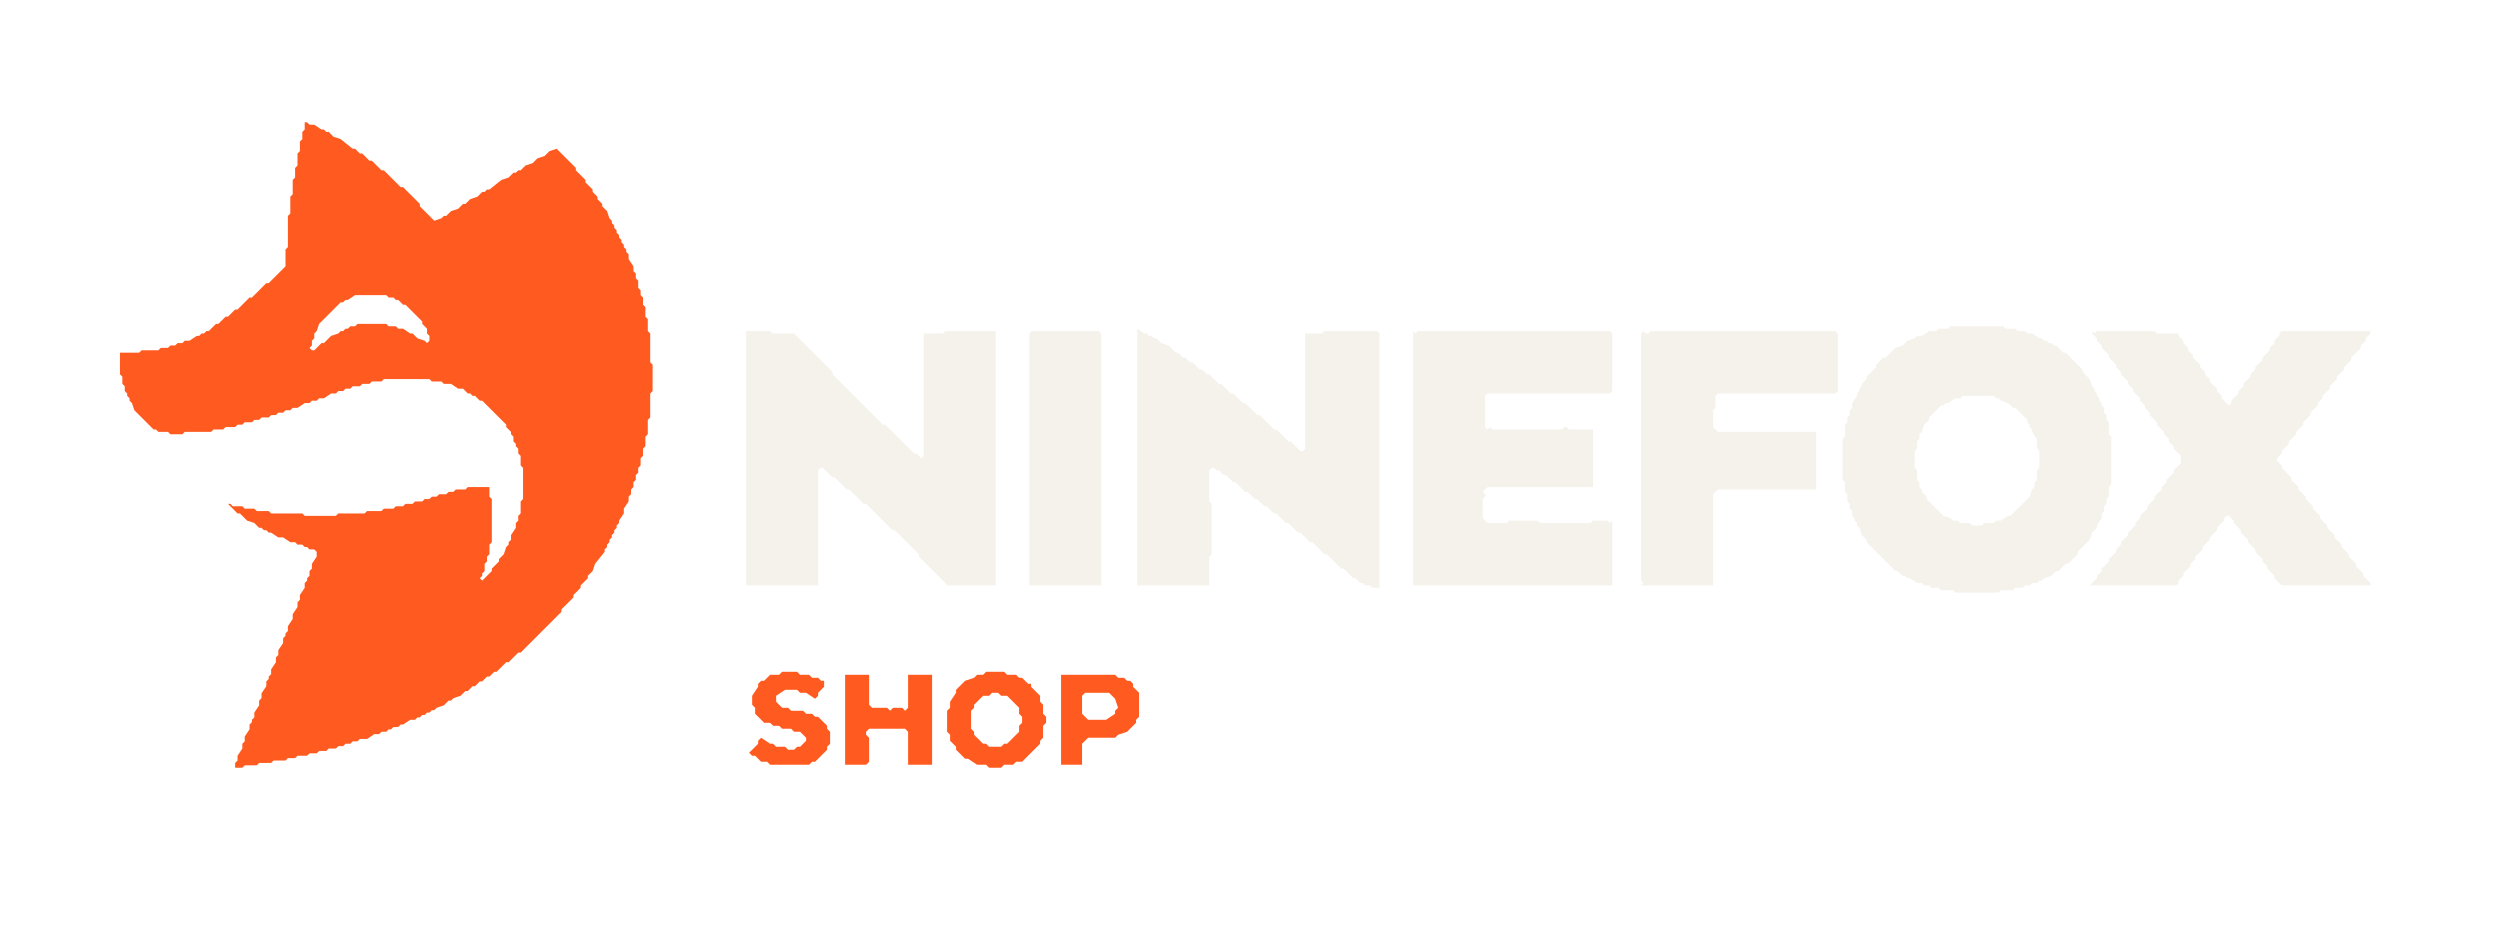
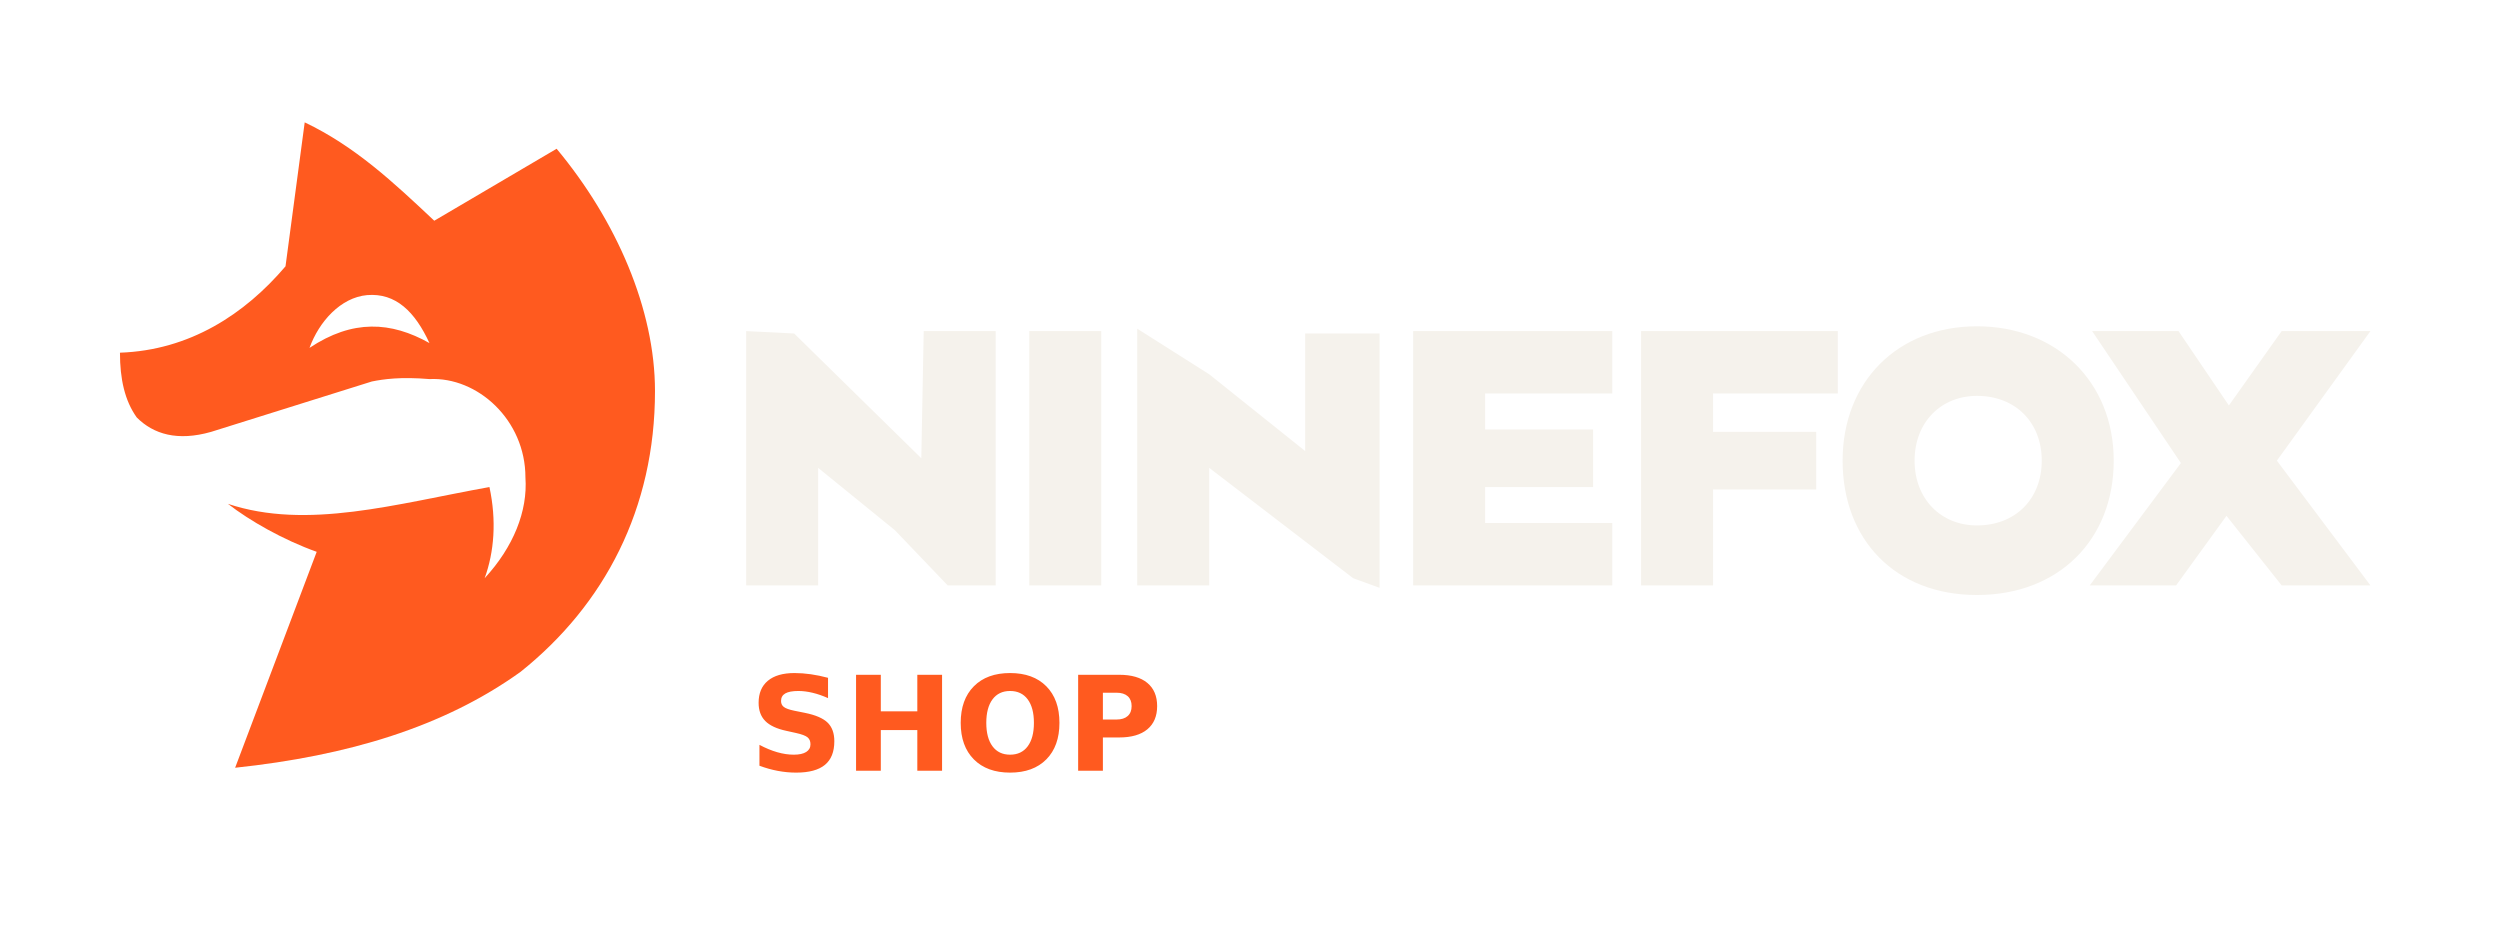
<svg xmlns="http://www.w3.org/2000/svg" width="1042" height="393" viewBox="0 0 1042 393" role="img" aria-label="ninefox-shop-negativa">
-   <path fill="#FF5A1F" fill-rule="evenodd" d="M184,14 L181,15 L179,17 L176,18 L174,20 L171,21 L169,23 L168,23 L167,24 L166,24 L164,26 L161,27 L156,31 L155,31 L154,32 L153,32 L151,34 L148,35 L146,37 L145,37 L143,39 L140,40 L138,42 L137,42 L136,43 L133,44 L127,38 L127,37 L120,30 L119,30 L112,23 L111,23 L107,19 L106,19 L103,16 L102,16 L100,14 L99,14 L94,10 L91,9 L89,7 L88,7 L87,6 L86,6 L83,4 L81,4 L80,3 L79,3 L79,6 L78,7 L78,10 L77,11 L77,15 L76,16 L76,21 L75,22 L75,26 L74,27 L74,33 L73,34 L73,41 L72,42 L72,55 L71,56 L71,63 L64,70 L63,70 L57,76 L56,76 L51,81 L50,81 L47,84 L46,84 L43,87 L42,87 L39,90 L38,90 L37,91 L36,91 L35,92 L34,92 L31,94 L29,94 L28,95 L26,95 L25,96 L23,96 L22,97 L19,97 L18,98 L11,98 L10,99 L2,99 L2,108 L3,109 L3,112 L4,113 L4,115 L5,116 L5,117 L6,118 L6,119 L7,120 L8,123 L16,131 L17,131 L18,132 L22,132 L23,133 L28,133 L29,132 L40,132 L41,131 L45,131 L46,130 L50,130 L51,129 L53,129 L54,128 L57,128 L58,127 L60,127 L61,126 L64,126 L65,125 L67,125 L68,124 L70,124 L71,123 L73,123 L74,122 L76,122 L79,120 L81,120 L82,119 L84,119 L85,118 L87,118 L90,116 L92,116 L93,115 L95,115 L96,114 L98,114 L99,113 L102,113 L103,112 L106,112 L107,111 L111,111 L112,110 L131,110 L132,111 L136,111 L137,112 L140,112 L143,114 L145,114 L147,116 L148,116 L149,117 L150,117 L152,119 L153,119 L163,129 L163,130 L165,132 L165,133 L166,134 L166,136 L167,137 L167,138 L168,139 L168,141 L169,142 L169,146 L170,147 L170,160 L169,161 L169,166 L168,167 L168,169 L167,170 L167,172 L165,175 L165,177 L164,178 L164,179 L163,180 L162,183 L160,185 L160,186 L157,189 L157,190 L154,193 L153,192 L153,191 L154,190 L154,187 L155,186 L155,184 L156,183 L156,179 L157,178 L157,160 L156,159 L156,155 L147,155 L146,156 L142,156 L141,157 L139,157 L138,158 L135,158 L134,159 L132,159 L131,160 L129,160 L128,161 L125,161 L124,162 L121,162 L120,163 L117,163 L116,164 L112,164 L111,165 L105,165 L104,166 L93,166 L92,167 L79,167 L78,166 L65,166 L64,165 L59,165 L58,164 L54,164 L53,163 L49,163 L48,162 L47,162 L51,166 L52,166 L55,169 L58,170 L60,172 L61,172 L62,173 L63,173 L64,174 L65,174 L68,176 L70,176 L73,178 L75,178 L76,179 L78,179 L79,180 L80,180 L81,181 L83,181 L84,182 L84,184 L82,187 L82,189 L81,190 L81,192 L80,193 L80,194 L79,195 L79,197 L77,200 L77,202 L76,203 L76,205 L74,208 L74,210 L72,213 L72,215 L71,216 L71,217 L70,218 L70,220 L68,223 L68,225 L67,226 L67,228 L65,231 L65,233 L64,234 L64,235 L63,236 L63,238 L61,241 L61,243 L60,244 L60,246 L58,249 L58,251 L57,252 L57,253 L56,254 L56,256 L54,259 L54,261 L53,262 L53,264 L51,267 L51,269 L50,270 L50,272 L53,272 L54,271 L59,271 L60,270 L65,270 L66,269 L71,269 L72,268 L75,268 L76,267 L80,267 L81,266 L84,266 L85,265 L88,265 L89,264 L92,264 L93,263 L95,263 L96,262 L98,262 L99,261 L101,261 L102,260 L105,260 L108,258 L110,258 L111,257 L113,257 L114,256 L115,256 L116,255 L118,255 L119,254 L120,254 L123,252 L125,252 L126,251 L127,251 L128,250 L129,250 L130,249 L131,249 L132,248 L133,248 L134,247 L137,246 L139,244 L140,244 L141,243 L144,242 L146,240 L147,240 L149,238 L150,238 L152,236 L153,236 L155,234 L156,234 L158,232 L159,232 L163,228 L164,228 L168,224 L169,224 L186,207 L186,206 L191,201 L191,200 L194,197 L194,196 L197,193 L197,192 L199,190 L200,187 L204,182 L204,181 L205,180 L205,179 L206,178 L206,177 L207,176 L207,175 L208,174 L208,173 L209,172 L209,171 L210,170 L210,169 L212,166 L212,164 L214,161 L214,159 L215,158 L215,156 L216,155 L216,153 L217,152 L217,150 L218,149 L218,147 L219,146 L219,143 L220,142 L220,139 L221,138 L221,134 L222,133 L222,127 L223,126 L223,116 L224,115 L224,104 L223,103 L223,91 L222,90 L222,85 L221,84 L221,80 L220,79 L220,76 L219,75 L219,73 L218,72 L218,69 L217,68 L217,66 L216,65 L216,63 L214,60 L214,58 L213,57 L213,56 L212,55 L212,54 L211,53 L211,52 L210,51 L210,50 L209,49 L209,48 L208,47 L208,46 L207,45 L207,44 L206,43 L205,40 L203,38 L203,37 L201,35 L201,34 L199,32 L199,31 L196,28 L196,27 L192,23 L192,22 Z M152,193 L153,192 L154,193 L153,194 Z M81,97 L82,96 L82,94 L83,93 L83,91 L84,90 L85,87 L94,78 L95,78 L96,77 L97,77 L100,75 L113,75 L114,76 L116,76 L117,77 L118,77 L120,79 L121,79 L128,86 L128,87 L130,89 L130,91 L131,92 L131,94 L130,95 L129,94 L126,93 L124,91 L123,91 L120,89 L118,89 L117,88 L114,88 L113,87 L101,87 L100,88 L98,88 L97,89 L96,89 L95,90 L94,90 L93,91 L90,92 L87,95 L86,95 L83,98 L82,98 Z" transform="translate(48 48)" />
-   <path fill="#F5F2EC" fill-rule="evenodd" d="M566,6 L566,7 L568,9 L568,10 L570,12 L570,13 L573,16 L573,17 L576,20 L576,21 L578,23 L578,24 L581,27 L581,28 L583,30 L583,31 L586,34 L586,35 L588,37 L588,38 L590,40 L590,41 L593,44 L593,45 L596,48 L596,49 L598,51 L598,52 L600,54 L600,55 L603,58 L603,61 L600,64 L600,65 L597,68 L597,69 L595,71 L595,72 L592,75 L592,76 L589,79 L589,80 L586,83 L586,84 L584,86 L584,87 L581,90 L581,91 L578,94 L578,95 L576,97 L576,98 L573,101 L573,102 L570,105 L570,106 L568,108 L568,109 L565,112 L601,112 L602,111 L602,110 L604,108 L604,107 L607,104 L607,103 L609,101 L609,100 L612,97 L612,96 L615,93 L615,92 L618,89 L618,88 L621,85 L621,84 L622,83 L623,83 L625,85 L625,86 L628,89 L628,90 L631,93 L631,94 L634,97 L634,98 L637,101 L637,102 L639,104 L639,105 L642,108 L642,109 L645,112 L682,112 L682,111 L679,108 L679,107 L676,104 L676,103 L673,100 L673,99 L670,96 L670,95 L667,92 L667,91 L664,88 L664,87 L661,84 L661,83 L658,80 L658,79 L655,76 L655,75 L652,72 L652,71 L649,68 L649,67 L645,63 L645,62 L643,60 L643,59 L645,57 L645,56 L648,53 L648,52 L651,49 L651,48 L654,45 L654,44 L657,41 L657,40 L660,37 L660,36 L662,34 L662,33 L665,30 L665,29 L668,26 L668,25 L671,22 L671,21 L674,18 L674,17 L678,13 L678,12 L680,10 L680,9 L682,7 L682,6 L645,6 L644,7 L644,8 L642,10 L642,11 L640,13 L640,14 L637,17 L637,18 L634,21 L634,22 L632,24 L632,25 L629,28 L629,29 L627,31 L627,32 L624,35 L624,36 L623,37 L620,34 L620,33 L618,31 L618,30 L615,27 L615,26 L613,24 L613,23 L611,21 L611,20 L608,17 L608,16 L606,14 L606,13 L604,11 L604,10 L602,8 L602,7 L593,7 L592,6 L568,6 L567,7 Z M459,6 L382,6 L381,7 L380,7 L379,6 L378,7 L378,110 L379,111 L378,112 L408,112 L408,74 L410,72 L451,72 L451,48 L410,48 L408,46 L408,39 L409,38 L409,33 L410,32 L459,32 L460,31 L460,7 Z M283,6 L283,112 L366,112 L366,85 L365,86 L364,85 L358,85 L357,86 L336,86 L335,85 L323,85 L322,86 L314,86 L312,84 L312,76 L313,75 L313,74 L312,73 L314,71 L358,71 L358,47 L348,47 L347,46 L346,46 L345,47 L316,47 L315,46 L314,47 L313,46 L313,33 L314,32 L365,32 L366,31 L366,7 L365,6 L285,6 L284,7 Z M124,6 L123,7 L123,112 L153,112 L153,7 L152,6 Z M5,6 L5,112 L35,112 L35,64 L36,63 L37,63 L41,67 L42,67 L47,72 L48,72 L54,78 L55,78 L66,89 L67,89 L77,99 L77,100 L89,112 L109,112 L109,6 L88,6 L87,7 L79,7 L79,58 L78,59 L76,57 L75,57 L63,45 L62,45 L41,24 L41,23 L25,7 L16,7 L15,6 Z M168,5 L168,112 L198,112 L198,100 L199,99 L199,78 L198,77 L198,64 L199,63 L200,63 L201,64 L202,64 L204,66 L205,66 L208,69 L209,69 L213,73 L214,73 L217,76 L218,76 L221,79 L222,79 L225,82 L226,82 L230,86 L231,86 L235,90 L236,90 L240,94 L241,94 L246,99 L247,99 L253,105 L254,105 L258,109 L259,109 L261,111 L262,111 L263,112 L265,112 L266,113 L269,113 L269,7 L268,6 L246,6 L245,7 L238,7 L238,55 L237,56 L236,56 L232,52 L231,52 L226,47 L225,47 L219,41 L218,41 L213,36 L212,36 L208,32 L207,32 L203,28 L202,28 L198,24 L197,24 L195,22 L194,22 L191,19 L190,19 L188,17 L187,17 L185,15 L184,15 L181,12 L178,11 L176,9 L175,9 L174,8 L173,8 L172,7 L171,7 Z M498,6 L495,8 L493,8 L492,9 L489,10 L487,12 L484,13 L480,17 L479,17 L476,20 L476,21 L472,25 L472,26 L470,28 L470,29 L469,30 L469,31 L468,32 L468,33 L466,36 L466,38 L465,39 L465,41 L464,42 L464,44 L463,45 L463,50 L462,51 L462,68 L463,69 L463,73 L464,74 L464,77 L465,78 L465,80 L466,81 L466,83 L467,84 L467,85 L468,86 L468,87 L469,88 L470,91 L472,93 L472,94 L484,106 L485,106 L487,108 L488,108 L489,109 L490,109 L493,111 L495,111 L496,112 L498,112 L499,113 L502,113 L503,114 L508,114 L509,115 L527,115 L528,114 L533,114 L534,113 L537,113 L538,112 L540,112 L541,111 L543,111 L544,110 L545,110 L546,109 L549,108 L551,106 L552,106 L555,103 L556,103 L560,99 L560,98 L565,93 L566,90 L568,88 L568,87 L570,84 L570,82 L571,81 L571,79 L572,78 L572,76 L573,75 L573,71 L574,70 L574,50 L573,49 L573,44 L572,43 L572,41 L571,40 L571,38 L570,37 L570,36 L569,35 L569,34 L568,33 L568,32 L567,31 L567,30 L566,29 L565,26 L562,23 L562,22 L555,15 L554,15 L551,12 L550,12 L549,11 L548,11 L547,10 L546,10 L545,9 L544,9 L541,7 L539,7 L538,6 L535,6 L534,5 L530,5 L529,4 L507,4 L506,5 L502,5 L501,6 Z M512,33 L525,33 L526,34 L527,34 L528,35 L531,36 L533,38 L534,38 L539,43 L539,44 L540,45 L540,46 L541,47 L541,48 L543,51 L543,55 L544,56 L544,63 L543,64 L543,68 L542,69 L542,71 L541,72 L540,75 L532,83 L531,83 L528,85 L526,85 L525,86 L521,86 L520,87 L516,87 L515,86 L511,86 L510,85 L508,85 L507,84 L504,83 L497,76 L497,75 L495,73 L495,72 L494,71 L494,69 L493,68 L493,64 L492,63 L492,56 L493,55 L493,52 L494,51 L494,49 L495,48 L496,45 L498,43 L498,42 L503,37 L504,37 L505,36 L506,36 L509,34 L511,34 Z" transform="translate(306 132)" />
-   <path fill="#FF5A1F" fill-rule="evenodd" d="M132,7 L131,7 L130,6 L128,6 L127,5 L109,5 L109,35 L116,35 L116,28 L118,26 L127,26 L128,25 L131,24 L134,21 L134,20 L135,19 L135,11 L133,9 L133,8 Z M116,12 L117,11 L125,11 L127,13 L128,16 L127,17 L127,18 L124,20 L118,20 L116,18 Z M37,5 L37,35 L44,35 L45,34 L45,26 L44,25 L44,24 L45,23 L57,23 L58,24 L58,35 L66,35 L66,5 L58,5 L58,16 L57,17 L56,16 L53,16 L52,17 L51,16 L46,16 L45,15 L45,5 Z M84,4 L83,5 L81,5 L80,6 L77,7 L74,10 L74,11 L72,14 L72,16 L71,17 L71,24 L72,25 L72,27 L74,29 L74,30 L77,33 L78,33 L81,35 L84,35 L85,36 L89,36 L90,35 L93,35 L94,34 L96,34 L102,28 L102,27 L103,26 L103,22 L104,21 L104,19 L103,18 L103,15 L102,14 L102,12 L99,9 L99,8 L98,8 L96,6 L95,6 L94,5 L91,5 L90,4 Z M86,11 L88,11 L89,12 L91,12 L95,16 L95,18 L96,19 L96,21 L95,22 L95,24 L91,28 L90,28 L89,29 L85,29 L84,28 L83,28 L80,25 L80,24 L79,23 L79,17 L80,16 L80,15 L83,12 L85,12 Z M12,5 L10,7 L9,7 L8,8 L8,9 L6,12 L6,15 L7,16 L7,18 L10,21 L12,21 L13,22 L15,22 L16,23 L19,23 L20,24 L22,24 L24,26 L24,27 L22,29 L21,29 L20,30 L18,30 L17,29 L14,29 L13,28 L12,28 L9,26 L8,27 L8,28 L5,31 L6,32 L7,32 L9,34 L11,34 L12,35 L25,35 L26,34 L27,34 L31,30 L31,29 L32,28 L32,24 L31,23 L31,22 L28,19 L27,19 L26,18 L24,18 L23,17 L19,17 L18,16 L16,16 L14,14 L14,12 L17,10 L21,10 L22,11 L24,11 L27,13 L28,12 L28,11 L30,9 L30,7 L29,7 L28,6 L26,6 L25,5 L22,5 L21,4 L16,4 L15,5 Z" transform="translate(306 275) scale(1.25)" />
+   <path fill="#FF5A1F" fill-rule="evenodd" d="M79 3 C100 13 116 28 133 44 L184 14 C209 44 225 81 225 115 C225 164 204 204 169 232 C137 255 97 267 50 272 L84 182 C70 177 56 169 47 162 C80 173 117 162 156 155 C159 169 158 182 154 193 C166 180 172 165 171 151 C171 127 151 109 131 110 C119 109 112 110 107 111 L40 132 C26 136 16 133 9 126 C4 119 2 110 2 99 C31 98 54 83 71 63 Z M81 97 C85 86 94 76 105 75 C117 74 125 82 131 95 C115 86 99 85 81 97 Z" transform="translate(48 48)" />
+   <path fill="#F5F2EC" fill-rule="evenodd" d="M5 6 L25 7 L78 59 L79 6 H109 V112 H89 L67 89 L35 63 V112 H5 Z M123 6 H153 V112 H123 Z M168 5 L198 24 L238 56 V7 H269 V113 L258 109 L198 63 V112 H168 Z M283 6 H366 V32 H313 V47 H358 V71 H313 V86 H366 V112 H283 Z M378 6 H460 V32 H408 V48 H451 V72 H408 V112 H378 Z M518 4 C551 4 575 27 575 60 C575 93 552 116 518 116 C484 116 462 93 462 60 C462 27 485 4 518 4 Z M518 33 C503 33 492 44 492 60 C492 76 503 87 518 87 C534 87 545 76 545 60 C545 44 534 33 518 33 Z M566 6 H602 L623 37 L645 6 H682 L643 60 L682 112 H645 L622 83 L601 112 H565 L603 61 Z" transform="translate(306 132)" />
+   <path fill="#FF5A1F" fill-rule="evenodd" d="M31.299 6.007V12.78Q28.662 11.601 26.155 11.001Q23.647 10.401 21.418 10.401Q18.46 10.401 17.046 11.216Q15.631 12.03 15.631 13.745Q15.631 15.031 16.585 15.749Q17.539 16.467 20.046 16.981L23.561 17.689Q28.898 18.76 31.149 20.946Q33.399 23.133 33.399 27.162Q33.399 32.456 30.259 35.039Q27.119 37.622 20.668 37.622Q17.624 37.622 14.559 37.043Q11.494 36.464 8.429 35.328V28.362Q11.494 29.991 14.356 30.816Q17.217 31.642 19.875 31.642Q22.575 31.642 24.011 30.741Q25.447 29.841 25.447 28.169Q25.447 26.669 24.472 25.855Q23.497 25.04 20.582 24.397L17.388 23.69Q12.587 22.661 10.369 20.411Q8.151 18.16 8.151 14.345Q8.151 9.565 11.237 6.993Q14.324 4.421 20.111 4.421Q22.747 4.421 25.533 4.818Q28.319 5.214 31.299 6.007ZM40.644 5.0H48.896V17.196H61.07V5.0H69.322V37.0H61.07V23.433H48.896V37.0H40.644ZM91.998 10.401Q88.226 10.401 86.147 13.188Q84.068 15.974 84.068 21.032Q84.068 26.069 86.147 28.855Q88.226 31.642 91.998 31.642Q95.792 31.642 97.871 28.855Q99.95 26.069 99.95 21.032Q99.95 15.974 97.871 13.188Q95.792 10.401 91.998 10.401ZM91.998 4.421Q99.714 4.421 104.086 8.837Q108.459 13.252 108.459 21.032Q108.459 28.791 104.086 33.206Q99.714 37.622 91.998 37.622Q84.303 37.622 79.92 33.206Q75.537 28.791 75.537 21.032Q75.537 13.252 79.92 8.837Q84.303 4.421 91.998 4.421ZM114.696 5.0H128.392Q134.5 5.0 137.769 7.711Q141.038 10.423 141.038 15.438Q141.038 20.475 137.769 23.186Q134.5 25.898 128.392 25.898H122.948V37.0H114.696ZM122.948 10.98V19.918H127.513Q129.914 19.918 131.221 18.749Q132.528 17.581 132.528 15.438Q132.528 13.295 131.221 12.137Q129.914 10.98 127.513 10.98Z" transform="translate(306 275) scale(1.25)" />
</svg>
